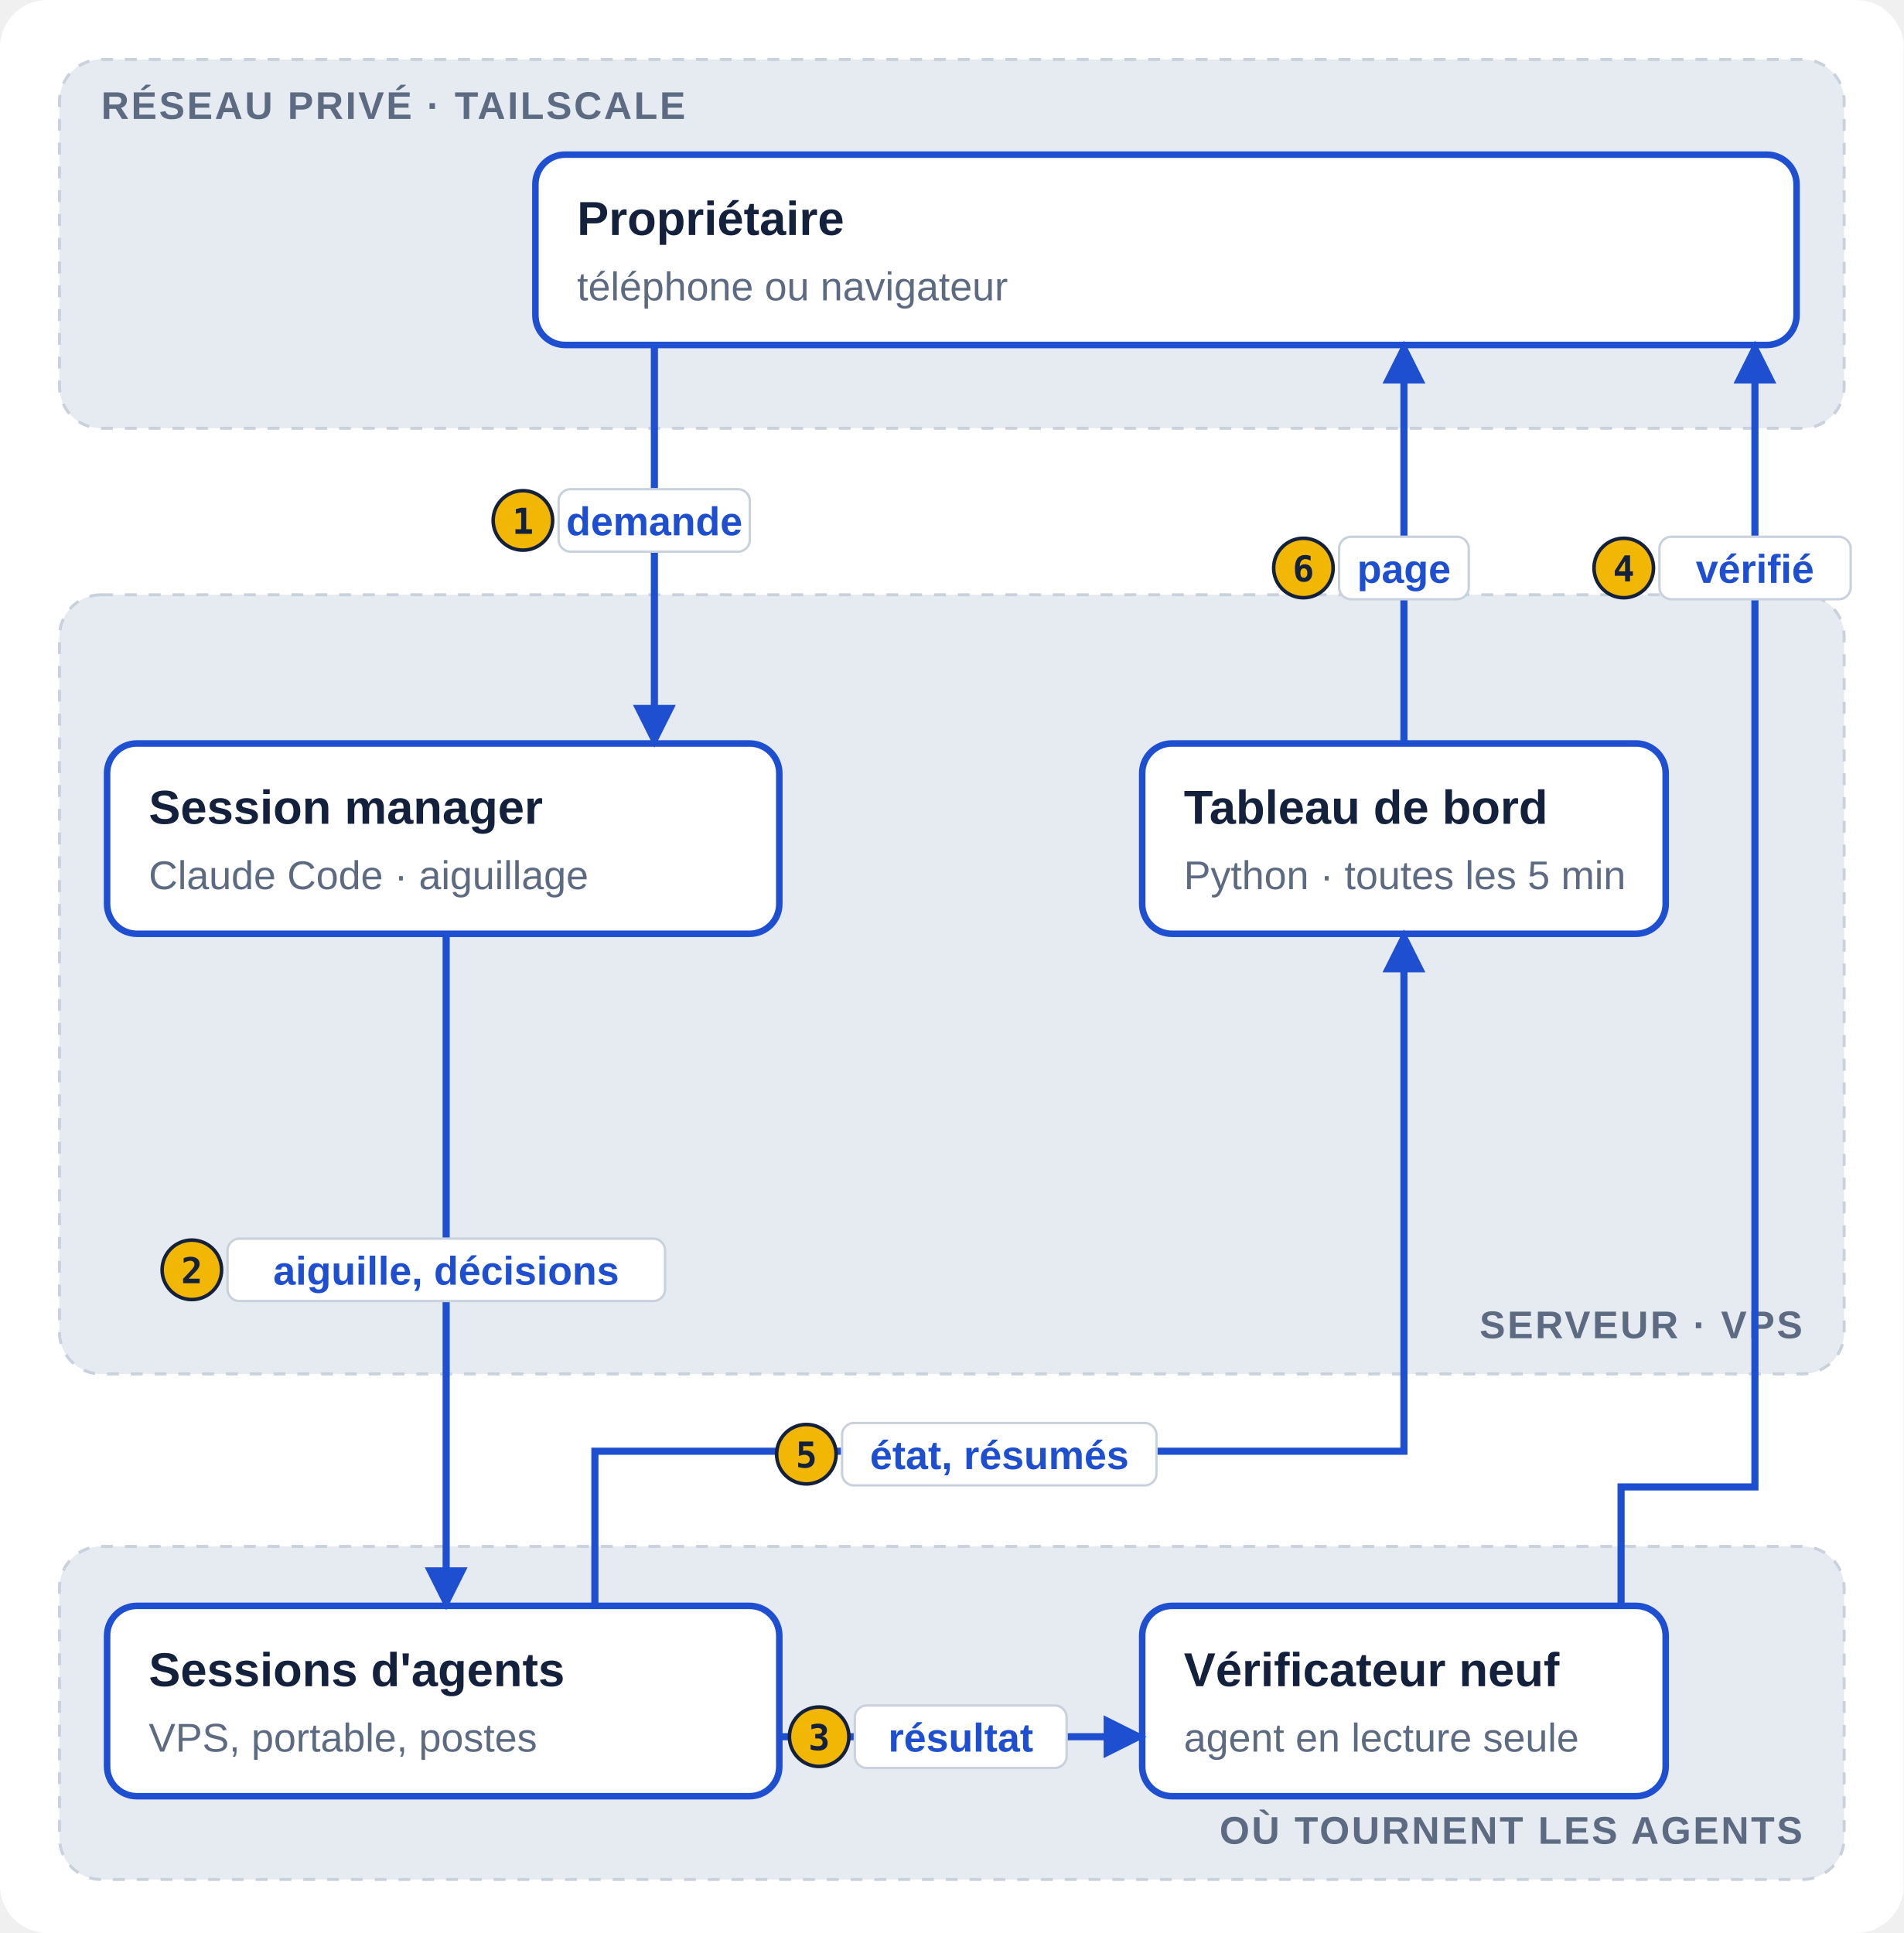
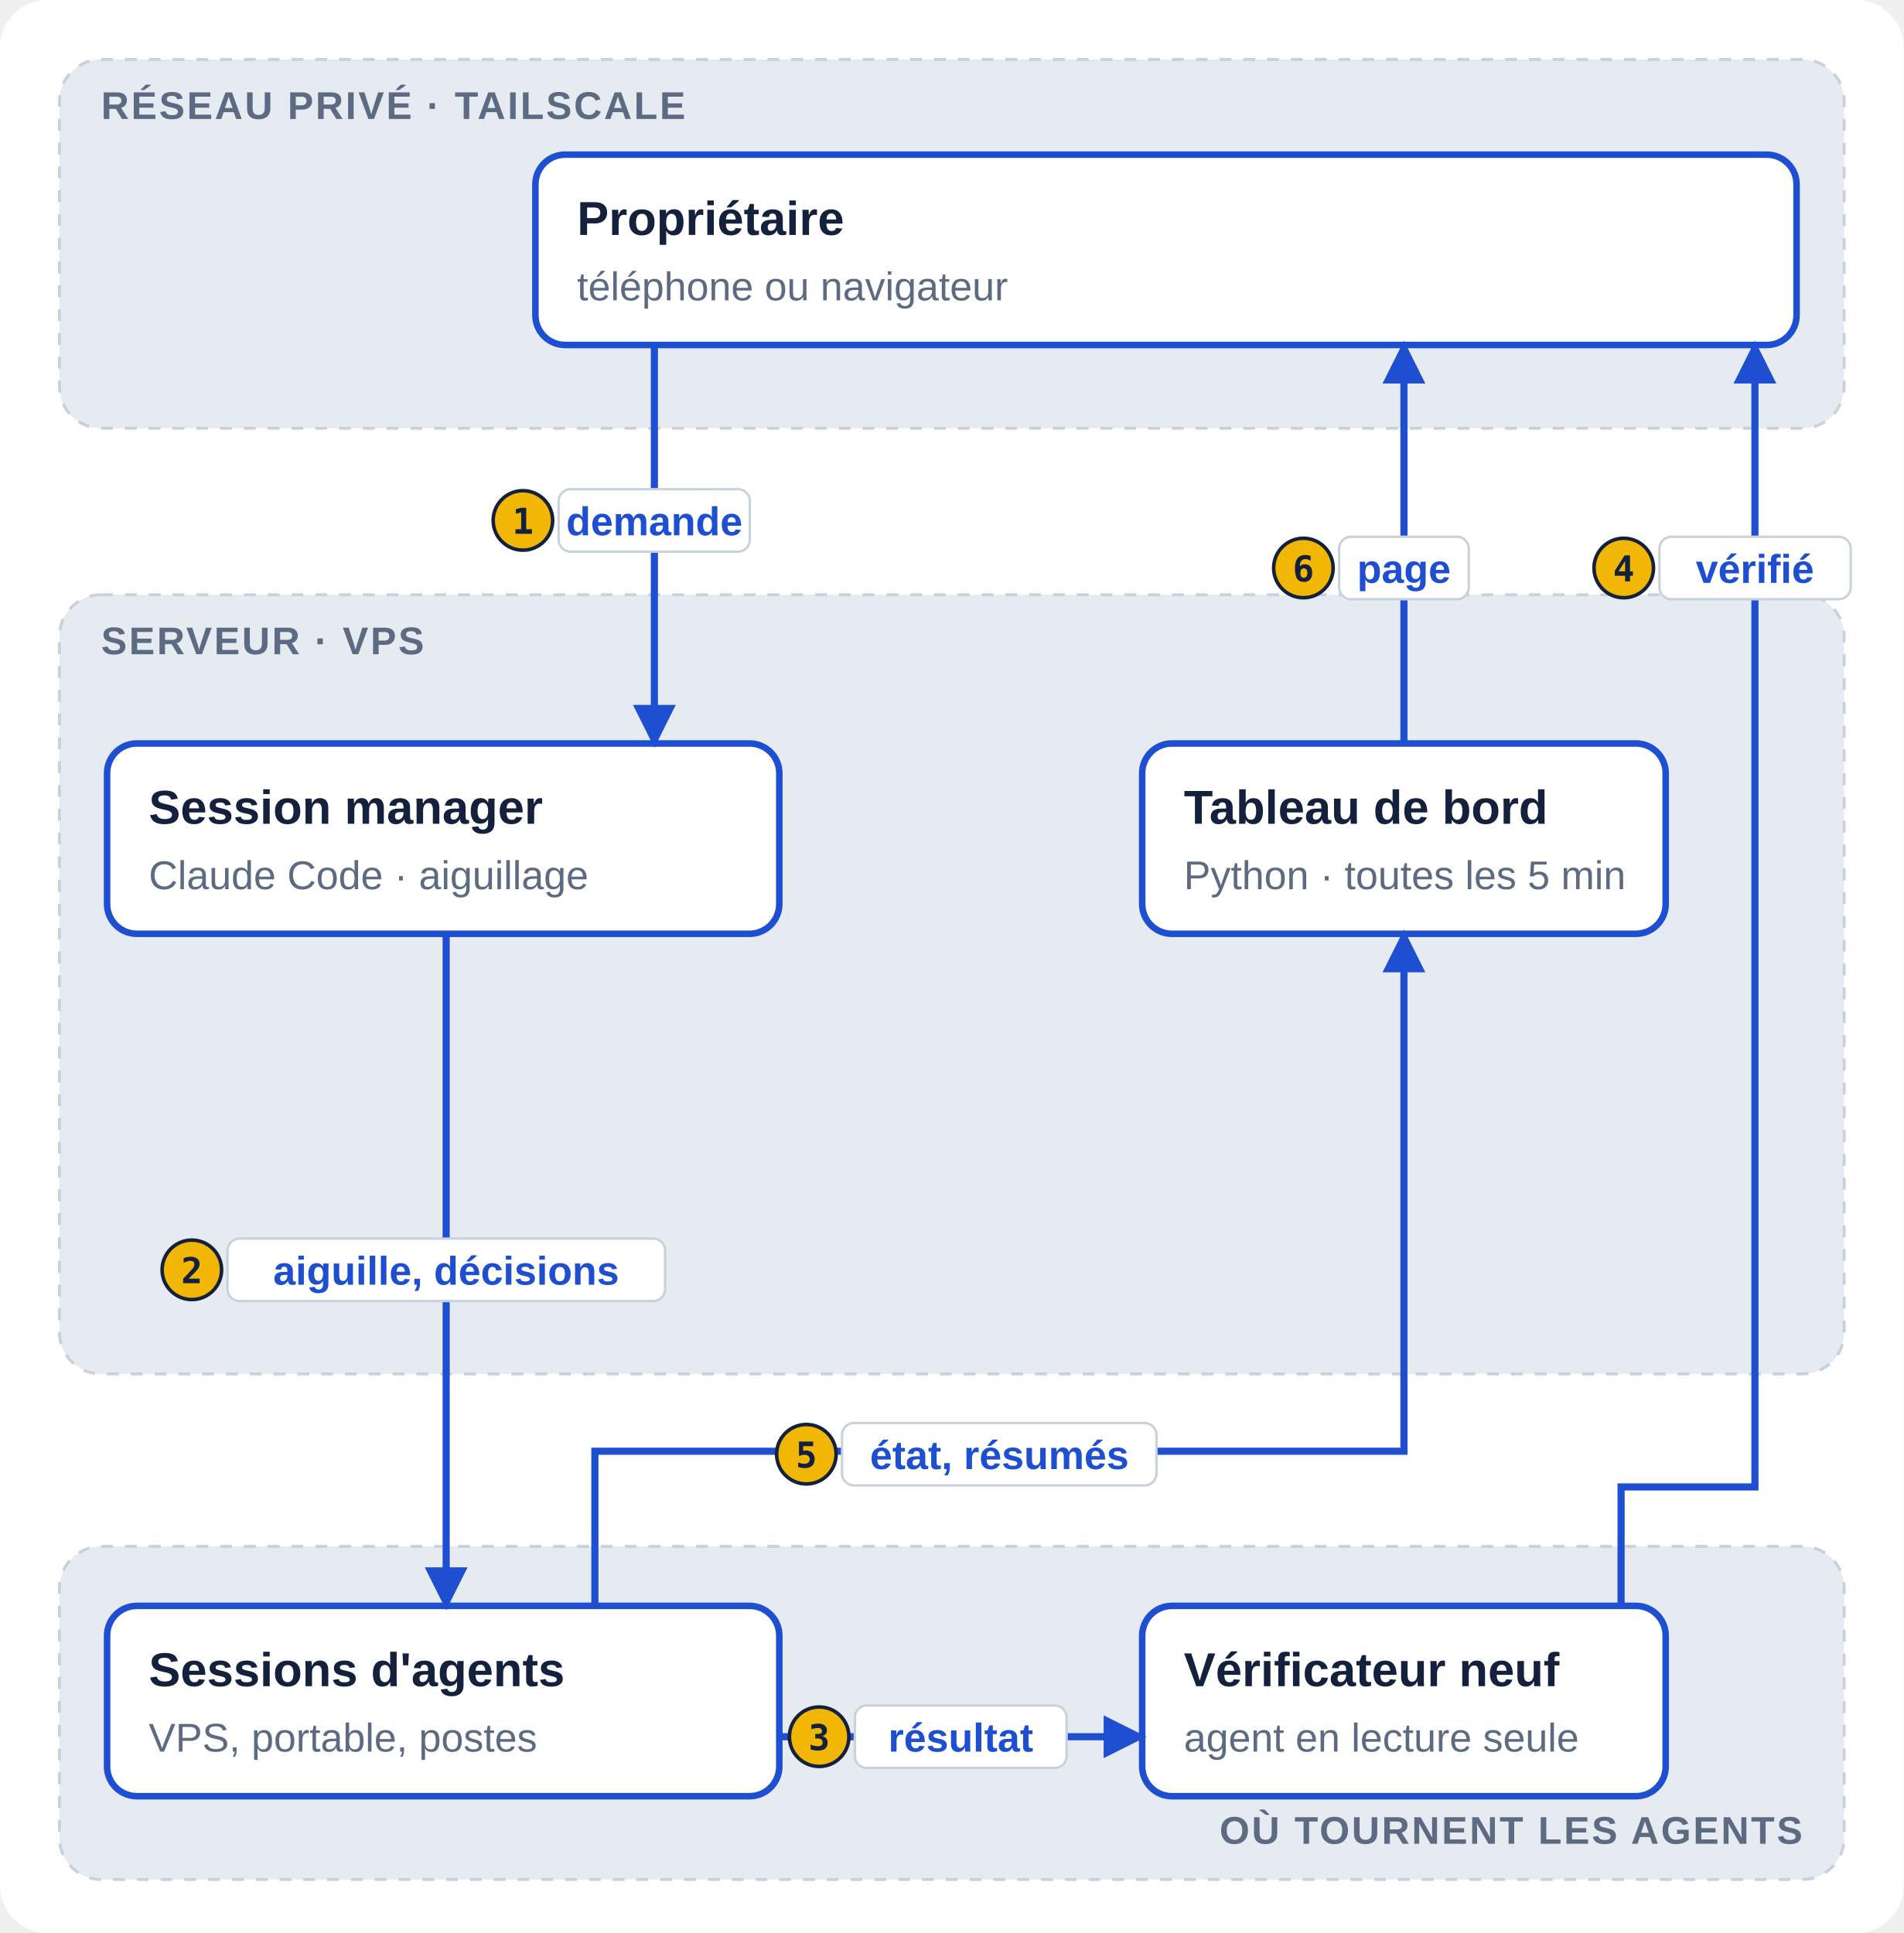
<svg xmlns="http://www.w3.org/2000/svg" viewBox="0 0 640 650" width="640" height="650" font-family="IBM Plex Sans, Segoe UI, Helvetica Neue, Arial, sans-serif" role="img" aria-label="Architecture du pilotage de la flotte d'agents">
  <defs>
    <marker id="a" viewBox="0 0 10 10" refX="9" refY="5" markerWidth="6" markerHeight="6" orient="auto-start-reverse">
      <path d="M0 0L10 5L0 10z" fill="#1f4fd1" />
    </marker>
  </defs>
  <rect width="640" height="650" rx="16" fill="#ffffff" />
  <rect x="20" y="20" width="600" height="124" rx="14" fill="#e6ebf2" stroke="#c9d1dd" stroke-dasharray="4 4" />
  <text x="34" y="40" text-anchor="start" fill="#5d6b82" font-size="13" font-weight="600" letter-spacing=".7">RÉSEAU PRIVÉ · TAILSCALE</text>
  <rect x="20" y="200" width="600" height="262" rx="14" fill="#e6ebf2" stroke="#c9d1dd" stroke-dasharray="4 4" />
-   <text x="606" y="450" text-anchor="end" fill="#5d6b82" font-size="13" font-weight="600" letter-spacing=".7">SERVEUR · VPS</text>
+   <text x="34" y="220" text-anchor="start" fill="#5d6b82" font-size="13" font-weight="600" letter-spacing=".7">SERVEUR · VPS</text>
  <rect x="20" y="520" width="600" height="112" rx="14" fill="#e6ebf2" stroke="#c9d1dd" stroke-dasharray="4 4" />
  <text x="606" y="620" text-anchor="end" fill="#5d6b82" font-size="13" font-weight="600" letter-spacing=".7">OÙ TOURNENT LES AGENTS</text>
  <g id="box0">
    <rect x="180" y="52" width="424" height="64" rx="10" fill="#fff" stroke="#1f4fd1" stroke-width="2.2" />
    <text x="194" y="79" fill="#14213d" font-size="16" font-weight="600">Propriétaire</text>
    <text x="194" y="101" fill="#5d6b82" font-size="13.5">téléphone ou navigateur</text>
  </g>
  <g id="box1">
    <rect x="384" y="250" width="176" height="64" rx="10" fill="#fff" stroke="#1f4fd1" stroke-width="2.2" />
    <text x="398" y="277" fill="#14213d" font-size="16" font-weight="600">Tableau de bord</text>
    <text x="398" y="299" fill="#5d6b82" font-size="13.5">Python · toutes les 5 min</text>
  </g>
  <g id="box2">
    <rect x="36" y="250" width="226" height="64" rx="10" fill="#fff" stroke="#1f4fd1" stroke-width="2.2" />
    <text x="50" y="277" fill="#14213d" font-size="16" font-weight="600">Session manager</text>
    <text x="50" y="299" fill="#5d6b82" font-size="13.5">Claude Code · aiguillage</text>
  </g>
  <g id="box3">
    <rect x="36" y="540" width="226" height="64" rx="10" fill="#fff" stroke="#1f4fd1" stroke-width="2.2" />
    <text x="50" y="567" fill="#14213d" font-size="16" font-weight="600">Sessions d'agents</text>
    <text x="50" y="589" fill="#5d6b82" font-size="13.5">VPS, portable, postes</text>
  </g>
  <g id="box4">
    <rect x="384" y="540" width="176" height="64" rx="10" fill="#fff" stroke="#1f4fd1" stroke-width="2.2" />
    <text x="398" y="567" fill="#14213d" font-size="16" font-weight="600">Vérificateur neuf</text>
    <text x="398" y="589" fill="#5d6b82" font-size="13.5">agent en lecture seule</text>
  </g>
  <g id="ar0" class="ar">
    <path d="M220 116L220 250" fill="none" stroke="#1f4fd1" stroke-width="2.4" marker-end="url(#a)" />
    <rect x="187.8" y="164.5" width="64.3" height="21" rx="4" fill="#fff" stroke="#c9d1dd" stroke-width=".8" />
    <text x="220" y="180" text-anchor="middle" fill="#1f4fd1" font-size="13.5" font-weight="600">demande</text>
    <circle cx="175.8" cy="175" r="10" fill="#f2b705" stroke="#14213d" stroke-width="1.2" />
    <text x="175.8" y="179.5" text-anchor="middle" fill="#14213d" font-size="12" font-weight="700" font-family="IBM Plex Mono, Consolas, monospace">1</text>
  </g>
  <g id="ar1" class="ar">
    <path d="M150 314L150 540" fill="none" stroke="#1f4fd1" stroke-width="2.4" marker-end="url(#a)" />
    <rect x="76.5" y="416.5" width="147.1" height="21" rx="4" fill="#fff" stroke="#c9d1dd" stroke-width=".8" />
    <text x="150" y="432" text-anchor="middle" fill="#1f4fd1" font-size="13.5" font-weight="600">aiguille, décisions</text>
    <circle cx="64.5" cy="427" r="10" fill="#f2b705" stroke="#14213d" stroke-width="1.2" />
    <text x="64.5" y="431.5" text-anchor="middle" fill="#14213d" font-size="12" font-weight="700" font-family="IBM Plex Mono, Consolas, monospace">2</text>
  </g>
  <g id="ar2" class="ar">
    <path d="M262 584L384 584" fill="none" stroke="#1f4fd1" stroke-width="2.4" marker-end="url(#a)" />
    <rect x="287.4" y="573.5" width="71.2" height="21" rx="4" fill="#fff" stroke="#c9d1dd" stroke-width=".8" />
    <text x="323" y="589" text-anchor="middle" fill="#1f4fd1" font-size="13.5" font-weight="600">résultat</text>
    <circle cx="275.4" cy="584" r="10" fill="#f2b705" stroke="#14213d" stroke-width="1.2" />
    <text x="275.4" y="588.5" text-anchor="middle" fill="#14213d" font-size="12" font-weight="700" font-family="IBM Plex Mono, Consolas, monospace">3</text>
  </g>
  <g id="ar3" class="ar">
    <path d="M545 540L545 500L590 500L590 116" fill="none" stroke="#1f4fd1" stroke-width="2.4" marker-end="url(#a)" />
    <rect x="557.9" y="180.5" width="64.3" height="21" rx="4" fill="#fff" stroke="#c9d1dd" stroke-width=".8" />
    <text x="590" y="196" text-anchor="middle" fill="#1f4fd1" font-size="13.5" font-weight="600">vérifié</text>
    <circle cx="545.9" cy="191" r="10" fill="#f2b705" stroke="#14213d" stroke-width="1.2" />
    <text x="545.9" y="195.5" text-anchor="middle" fill="#14213d" font-size="12" font-weight="700" font-family="IBM Plex Mono, Consolas, monospace">4</text>
  </g>
  <g id="ar4" class="ar">
    <path d="M200 540L200 488L472 488L472 314" fill="none" stroke="#1f4fd1" stroke-width="2.4" marker-end="url(#a)" />
    <rect x="283.1" y="478.5" width="105.7" height="21" rx="4" fill="#fff" stroke="#c9d1dd" stroke-width=".8" />
    <text x="336" y="494" text-anchor="middle" fill="#1f4fd1" font-size="13.5" font-weight="600">état, résumés</text>
    <circle cx="271.1" cy="489" r="10" fill="#f2b705" stroke="#14213d" stroke-width="1.2" />
    <text x="271.1" y="493.5" text-anchor="middle" fill="#14213d" font-size="12" font-weight="700" font-family="IBM Plex Mono, Consolas, monospace">5</text>
  </g>
  <g id="ar5" class="ar">
    <path d="M472 250L472 116" fill="none" stroke="#1f4fd1" stroke-width="2.4" marker-end="url(#a)" />
    <rect x="450.2" y="180.5" width="43.6" height="21" rx="4" fill="#fff" stroke="#c9d1dd" stroke-width=".8" />
    <text x="472" y="196" text-anchor="middle" fill="#1f4fd1" font-size="13.5" font-weight="600">page</text>
    <circle cx="438.2" cy="191" r="10" fill="#f2b705" stroke="#14213d" stroke-width="1.2" />
    <text x="438.2" y="195.5" text-anchor="middle" fill="#14213d" font-size="12" font-weight="700" font-family="IBM Plex Mono, Consolas, monospace">6</text>
  </g>
</svg>
